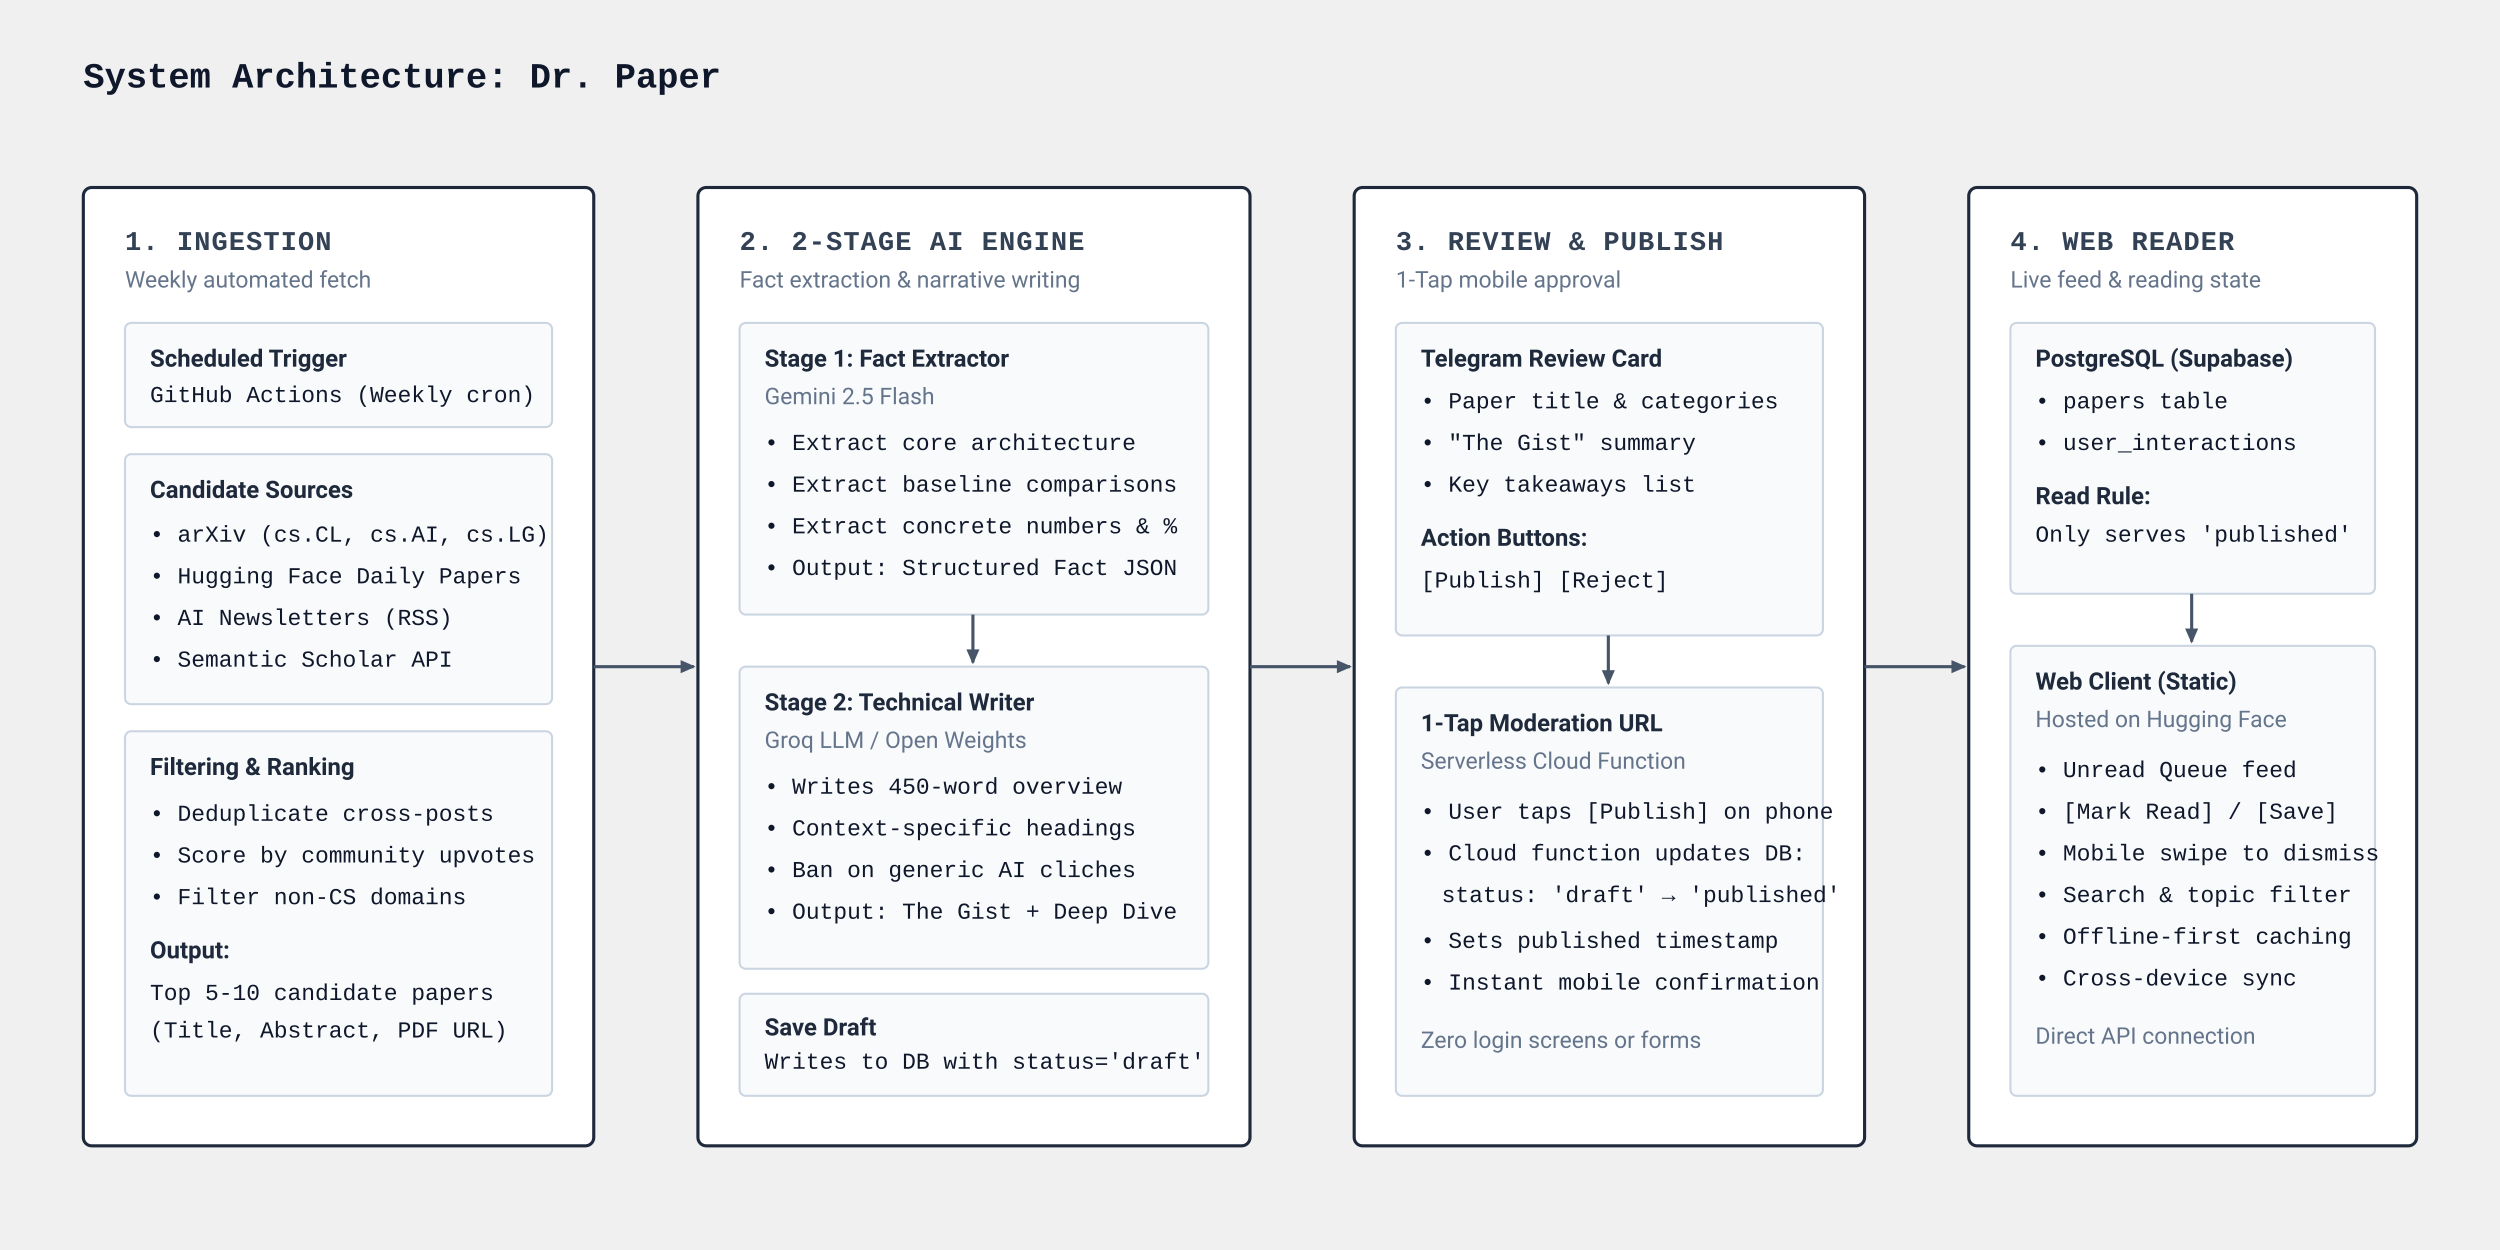
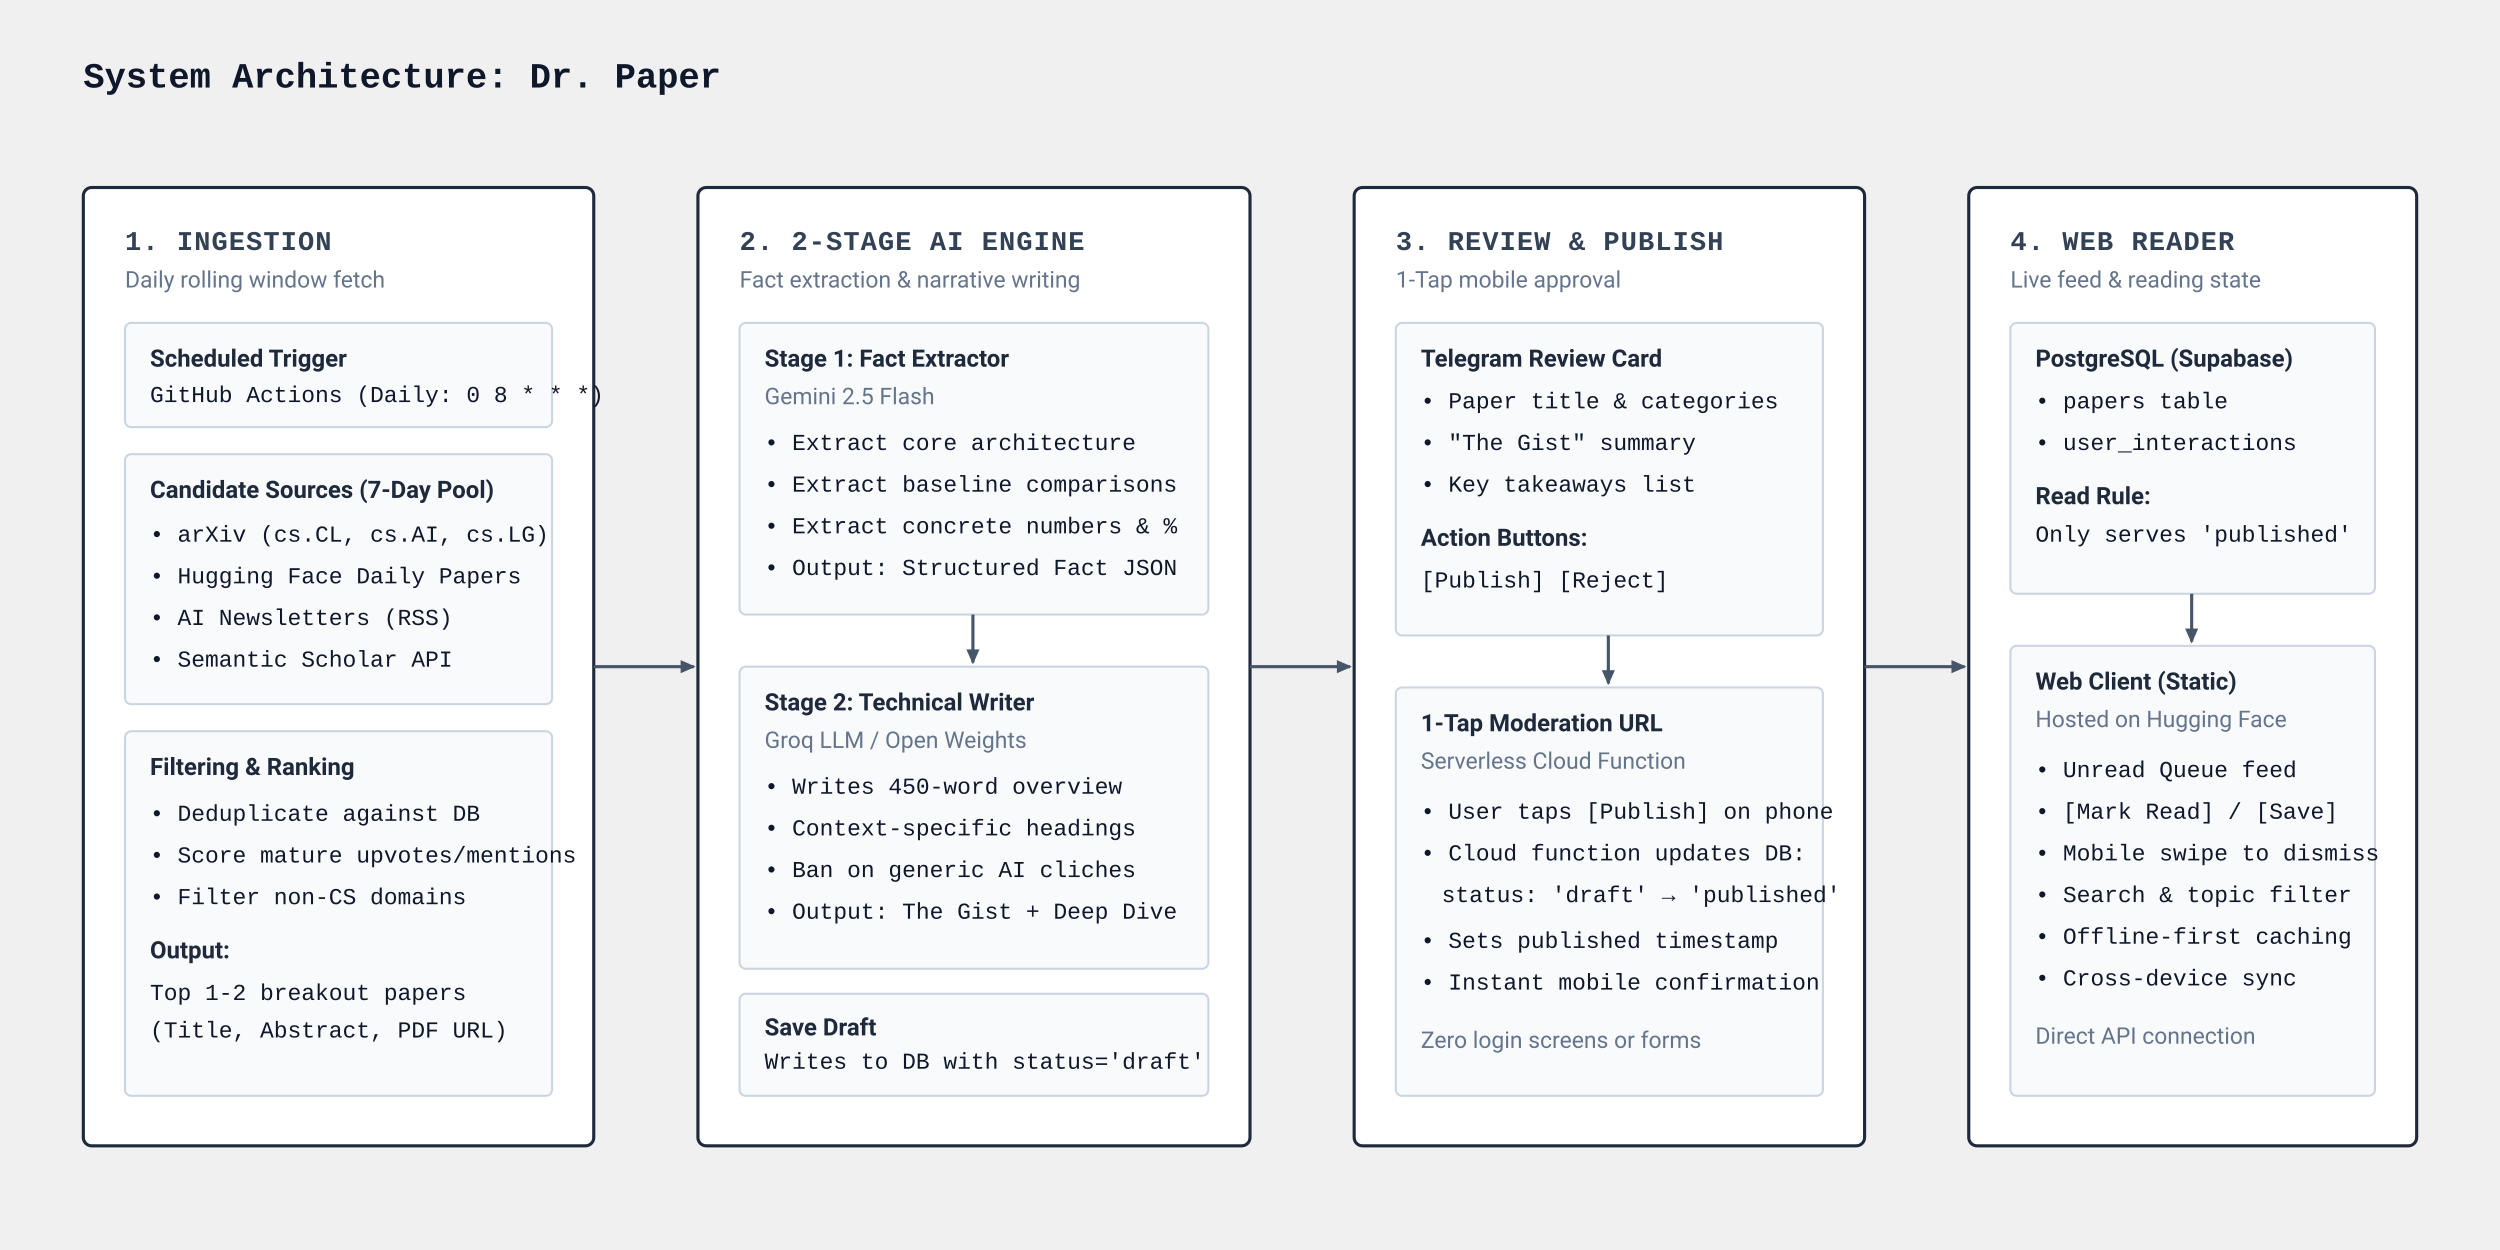
<svg xmlns="http://www.w3.org/2000/svg" viewBox="0 0 1200 600" width="1200" height="600" style="background-color: #ffffff; font-family: ui-monospace, SFMono-Regular, Menlo, Monaco, Consolas, 'Liberation Mono', 'Courier New', monospace;">
  <style>
    .box { fill: #ffffff; stroke: #1e293b; stroke-width: 1.5; rx: 4px; }
    .box-sub { fill: #f8fafc; stroke: #cbd5e1; stroke-width: 1; rx: 3px; }
    .title { font-size: 17px; font-weight: 700; fill: #0f172a; }
    .header { font-size: 13px; font-weight: 700; fill: #334155; letter-spacing: 0.5px; }
    .subtext { font-size: 11px; fill: #64748b; font-family: -apple-system, BlinkMacSystemFont, 'Segoe UI', Roboto, sans-serif; }
    .label { font-size: 11.5px; font-weight: 600; fill: #1e293b; font-family: -apple-system, BlinkMacSystemFont, 'Segoe UI', Roboto, sans-serif; }
    .code { font-size: 11px; fill: #0f172a; }
    .arrow { stroke: #475569; stroke-width: 1.5; fill: none; }
  </style>
  <defs>
    <marker id="arrowhead" viewBox="0 0 10 10" refX="7" refY="5" markerWidth="6" markerHeight="6" orient="auto-start-reverse">
      <path d="M 0 1.5 L 8 5 L 0 8.5 z" fill="#475569" />
    </marker>
  </defs>
  <text x="40" y="42" class="title">System Architecture: Dr. Paper</text>
  <rect x="40" y="90" width="245" height="460" class="box" />
  <text x="60" y="120" class="header">1. INGESTION</text>
-   <text x="60" y="138" class="subtext">Weekly automated fetch</text>
+   <text x="60" y="138" class="subtext">Daily rolling window fetch</text>
  <rect x="60" y="155" width="205" height="50" class="box-sub" />
  <text x="72" y="176" class="label">Scheduled Trigger</text>
-   <text x="72" y="193" class="code">GitHub Actions (Weekly cron)</text>
+   <text x="72" y="193" class="code">GitHub Actions (Daily: 0 8 * * *)</text>
  <rect x="60" y="218" width="205" height="120" class="box-sub" />
-   <text x="72" y="239" class="label">Candidate Sources</text>
+   <text x="72" y="239" class="label">Candidate Sources (7-Day Pool)</text>
  <text x="72" y="260" class="code">• arXiv (cs.CL, cs.AI, cs.LG)</text>
  <text x="72" y="280" class="code">• Hugging Face Daily Papers</text>
  <text x="72" y="300" class="code">• AI Newsletters (RSS)</text>
  <text x="72" y="320" class="code">• Semantic Scholar API</text>
  <rect x="60" y="351" width="205" height="175" class="box-sub" />
  <text x="72" y="372" class="label">Filtering &amp; Ranking</text>
-   <text x="72" y="394" class="code">• Deduplicate cross-posts</text>
-   <text x="72" y="414" class="code">• Score by community upvotes</text>
+   <text x="72" y="394" class="code">• Deduplicate against DB</text>
+   <text x="72" y="414" class="code">• Score mature upvotes/mentions</text>
  <text x="72" y="434" class="code">• Filter non-CS domains</text>
  <text x="72" y="460" class="label">Output:</text>
-   <text x="72" y="480" class="code">Top 5-10 candidate papers</text>
+   <text x="72" y="480" class="code">Top 1-2 breakout papers</text>
  <text x="72" y="498" class="code">(Title, Abstract, PDF URL)</text>
  <path d="M 285 320 L 333 320" class="arrow" marker-end="url(#arrowhead)" />
  <rect x="335" y="90" width="265" height="460" class="box" />
  <text x="355" y="120" class="header">2. 2-STAGE AI ENGINE</text>
  <text x="355" y="138" class="subtext">Fact extraction &amp; narrative writing</text>
  <rect x="355" y="155" width="225" height="140" class="box-sub" />
  <text x="367" y="176" class="label">Stage 1: Fact Extractor</text>
  <text x="367" y="194" class="subtext">Gemini 2.5 Flash</text>
  <text x="367" y="216" class="code">• Extract core architecture</text>
  <text x="367" y="236" class="code">• Extract baseline comparisons</text>
  <text x="367" y="256" class="code">• Extract concrete numbers &amp; %</text>
  <text x="367" y="276" class="code">• Output: Structured Fact JSON</text>
  <path d="M 467 295 L 467 318" class="arrow" marker-end="url(#arrowhead)" />
  <rect x="355" y="320" width="225" height="145" class="box-sub" />
  <text x="367" y="341" class="label">Stage 2: Technical Writer</text>
  <text x="367" y="359" class="subtext">Groq LLM / Open Weights</text>
  <text x="367" y="381" class="code">• Writes 450-word overview</text>
  <text x="367" y="401" class="code">• Context-specific headings</text>
  <text x="367" y="421" class="code">• Ban on generic AI cliches</text>
  <text x="367" y="441" class="code">• Output: The Gist + Deep Dive</text>
  <rect x="355" y="477" width="225" height="49" class="box-sub" />
  <text x="367" y="497" class="label">Save Draft</text>
  <text x="367" y="513" class="code">Writes to DB with status='draft'</text>
  <path d="M 600 320 L 648 320" class="arrow" marker-end="url(#arrowhead)" />
  <rect x="650" y="90" width="245" height="460" class="box" />
  <text x="670" y="120" class="header">3. REVIEW &amp; PUBLISH</text>
  <text x="670" y="138" class="subtext">1-Tap mobile approval</text>
  <rect x="670" y="155" width="205" height="150" class="box-sub" />
  <text x="682" y="176" class="label">Telegram Review Card</text>
  <text x="682" y="196" class="code">• Paper title &amp; categories</text>
  <text x="682" y="216" class="code">• "The Gist" summary</text>
  <text x="682" y="236" class="code">• Key takeaways list</text>
  <text x="682" y="262" class="label">Action Buttons:</text>
  <text x="682" y="282" class="code">[Publish] [Reject]</text>
  <path d="M 772 305 L 772 328" class="arrow" marker-end="url(#arrowhead)" />
  <rect x="670" y="330" width="205" height="196" class="box-sub" />
  <text x="682" y="351" class="label">1-Tap Moderation URL</text>
  <text x="682" y="369" class="subtext">Serverless Cloud Function</text>
  <text x="682" y="393" class="code">• User taps [Publish] on phone</text>
  <text x="682" y="413" class="code">• Cloud function updates DB:</text>
  <text x="692" y="433" class="code">status: 'draft' → 'published'</text>
  <text x="682" y="455" class="code">• Sets published timestamp</text>
  <text x="682" y="475" class="code">• Instant mobile confirmation</text>
  <text x="682" y="503" class="subtext">Zero login screens or forms</text>
  <path d="M 895 320 L 943 320" class="arrow" marker-end="url(#arrowhead)" />
  <rect x="945" y="90" width="215" height="460" class="box" />
  <text x="965" y="120" class="header">4. WEB READER</text>
  <text x="965" y="138" class="subtext">Live feed &amp; reading state</text>
  <rect x="965" y="155" width="175" height="130" class="box-sub" />
  <text x="977" y="176" class="label">PostgreSQL (Supabase)</text>
  <text x="977" y="196" class="code">• papers table</text>
  <text x="977" y="216" class="code">• user_interactions</text>
  <text x="977" y="242" class="label">Read Rule:</text>
  <text x="977" y="260" class="code">Only serves 'published'</text>
  <path d="M 1052 285 L 1052 308" class="arrow" marker-end="url(#arrowhead)" />
  <rect x="965" y="310" width="175" height="216" class="box-sub" />
  <text x="977" y="331" class="label">Web Client (Static)</text>
  <text x="977" y="349" class="subtext">Hosted on Hugging Face</text>
  <text x="977" y="373" class="code">• Unread Queue feed</text>
  <text x="977" y="393" class="code">• [Mark Read] / [Save]</text>
  <text x="977" y="413" class="code">• Mobile swipe to dismiss</text>
  <text x="977" y="433" class="code">• Search &amp; topic filter</text>
  <text x="977" y="453" class="code">• Offline-first caching</text>
  <text x="977" y="473" class="code">• Cross-device sync</text>
  <text x="977" y="501" class="subtext">Direct API connection</text>
</svg>
